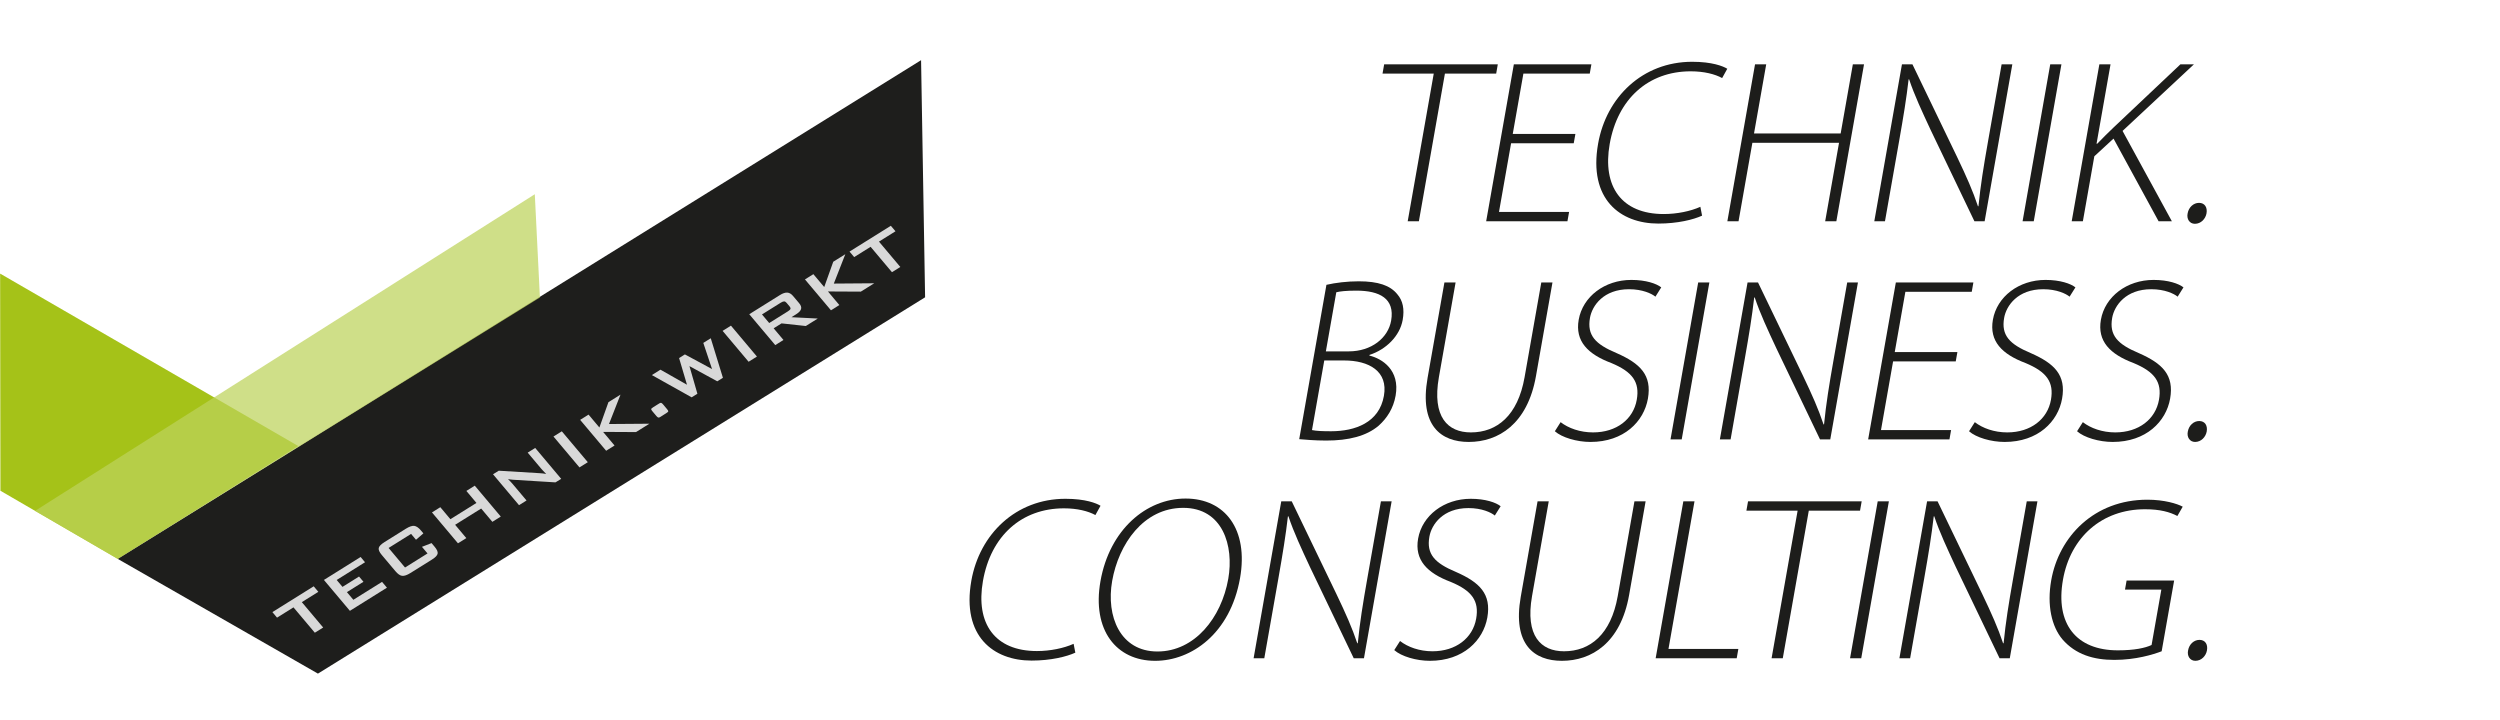
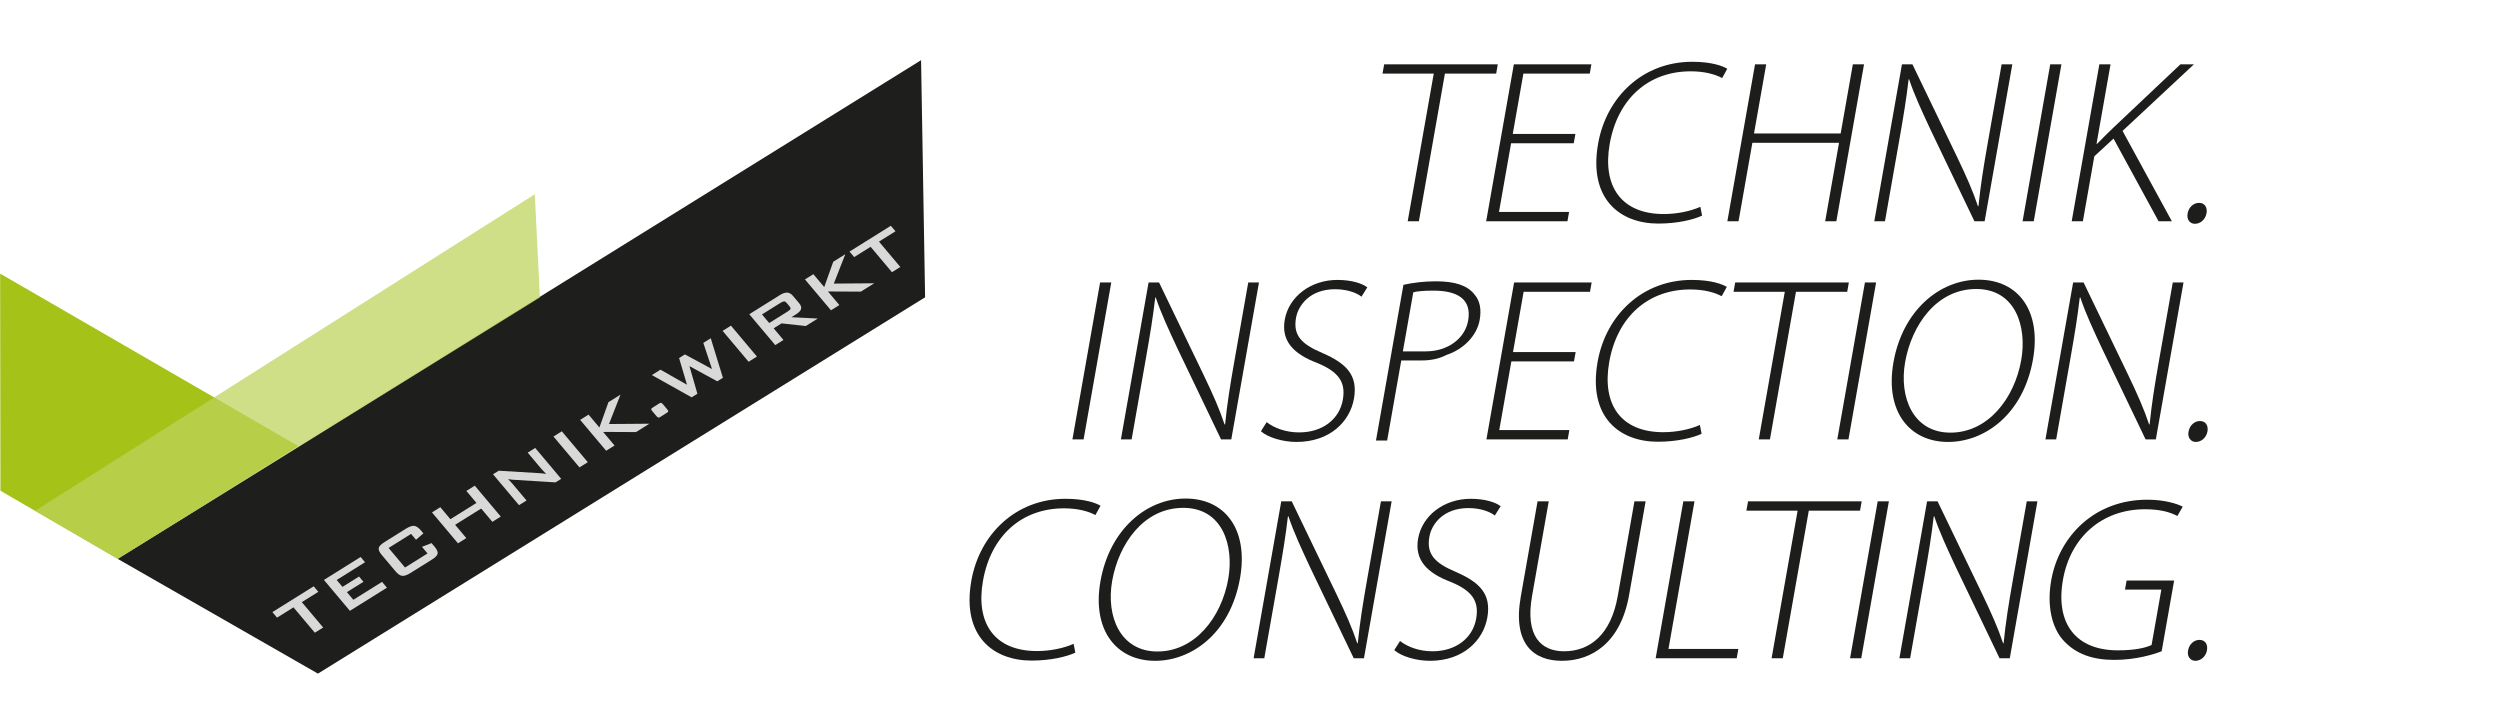
<svg xmlns="http://www.w3.org/2000/svg" width="34.4mm" height="9.9mm" viewBox="0 0 129.72 37.336" id="Ebene_1" overflow="hidden">
  <defs>
    <clipPath id="clippath">
      <rect x="45.871" y="0" width="83.849" height="37.336" fill="none" />
    </clipPath>
  </defs>
  <g id="Ebene_1-2">
    <g>
      <path d="M0 14.198 15.472 23.148 6.102 29.002 0.016 25.467 0 14.198Z" fill="#A5C218" />
      <path d="M6.102 29.002 47.791 3.123 48 15.428 16.492 34.956 6.102 29.002Z" fill="#1E1E1C" />
      <path d="M27.746 10.079 1.812 26.51 6.102 29.002 28.011 15.439 27.746 10.079Z" fill="#BDD25A" opacity="0.72" />
    </g>
    <g>
      <path d="M15.656 31.247 16.764 32.564 16.331 32.834 15.223 31.518 14.369 32.052 14.129 31.764 16.272 30.425 16.513 30.712 15.656 31.247 15.656 31.247Z" fill="#D9D9D9" />
      <path d="M18.151 31.698 16.802 30.095 18.707 28.904 18.936 29.177 17.465 30.097 17.766 30.455 18.625 29.918 18.855 30.191 17.996 30.728 18.33 31.125 19.819 30.195 20.073 30.497 18.151 31.698 18.151 31.698Z" fill="#D9D9D9" />
      <path d="M21.326 27.706 20.159 28.435 21.012 29.45 22.179 28.72 21.89 28.377 22.388 28.183 22.547 28.372C22.671 28.518 22.723 28.639 22.703 28.732 22.684 28.825 22.585 28.928 22.406 29.04L21.295 29.734C21.114 29.847 20.969 29.896 20.861 29.882 20.754 29.869 20.638 29.789 20.514 29.642L19.803 28.797C19.681 28.652 19.629 28.533 19.647 28.44 19.666 28.347 19.765 28.244 19.946 28.131L21.057 27.436C21.236 27.325 21.38 27.276 21.489 27.289 21.599 27.303 21.714 27.382 21.837 27.527L21.964 27.679 21.581 28.01 21.326 27.706 21.326 27.706Z" fill="#D9D9D9" />
      <path d="M23.759 28.194 22.41 26.591 22.843 26.32 23.366 26.943 24.718 26.099 24.195 25.476 24.631 25.203 25.98 26.806 25.544 27.08 24.963 26.39 23.611 27.233 24.192 27.924 23.759 28.194 23.759 28.194Z" fill="#D9D9D9" />
      <path d="M26.927 26.215 25.578 24.612 25.875 24.427 27.979 24.554C28.05 24.558 28.114 24.562 28.171 24.569 28.229 24.575 28.284 24.585 28.337 24.596 28.254 24.511 28.196 24.45 28.162 24.414 28.128 24.378 28.102 24.35 28.086 24.33L27.377 23.488 27.767 23.245 29.116 24.849 28.819 25.032 26.621 24.896C26.566 24.891 26.518 24.886 26.477 24.881 26.436 24.877 26.394 24.87 26.355 24.863 26.403 24.909 26.447 24.952 26.487 24.994 26.527 25.036 26.561 25.074 26.588 25.106L27.317 25.972 26.927 26.215 26.927 26.215Z" fill="#D9D9D9" />
      <path d="M30.064 24.255 28.715 22.652 29.148 22.382 30.497 23.985 30.064 24.255 30.064 24.255Z" fill="#D9D9D9" />
      <path d="M31.448 23.391 30.099 21.788 30.535 21.515 31.098 22.184 31.567 20.87 32.193 20.479 31.596 22.004 33.693 21.988 32.998 22.422 31.291 22.413 31.884 23.119 31.448 23.391Z" fill="#D9D9D9" />
      <path d="M34.155 20.966 34.221 20.926C34.252 20.906 34.281 20.899 34.306 20.907 34.333 20.915 34.364 20.941 34.403 20.986L34.614 21.238C34.655 21.285 34.674 21.322 34.672 21.345 34.669 21.368 34.633 21.402 34.559 21.447L34.237 21.649C34.206 21.668 34.177 21.674 34.15 21.666 34.124 21.658 34.092 21.632 34.054 21.588L33.843 21.335C33.802 21.288 33.784 21.253 33.786 21.23 33.788 21.206 33.825 21.173 33.898 21.127L34.155 20.966 34.155 20.966Z" fill="#D9D9D9" />
      <path d="M35.885 20.619 33.82 19.463 34.267 19.184 35.643 19.965 35.233 18.581 35.535 18.391 36.944 19.152 36.49 17.795 36.877 17.553 37.508 19.605 37.215 19.788 35.771 18.999 36.184 20.432 35.885 20.619 35.885 20.619Z" fill="#D9D9D9" />
      <path d="M38.841 18.773 37.492 17.17 37.925 16.899 39.273 18.503 38.841 18.773 38.841 18.773Z" fill="#D9D9D9" />
      <path d="M40.224 17.909 38.875 16.306 40.466 15.312C40.614 15.219 40.742 15.177 40.85 15.184 40.957 15.192 41.057 15.251 41.148 15.36L41.465 15.736C41.556 15.844 41.589 15.943 41.564 16.034 41.54 16.125 41.453 16.217 41.306 16.309L41.063 16.461 42.431 16.53 41.809 16.918 40.55 16.781 40.141 17.037 40.65 17.642 40.224 17.909 40.224 17.909ZM40.508 15.709 39.535 16.317 39.91 16.763 40.883 16.155C40.958 16.108 41.001 16.066 41.013 16.031 41.025 15.995 41.011 15.953 40.972 15.906L40.809 15.713C40.77 15.666 40.729 15.643 40.685 15.641 40.642 15.64 40.583 15.662 40.508 15.709L40.508 15.709Z" fill="#D9D9D9" />
      <path d="M43.115 16.103 41.765 14.5 42.202 14.227 42.765 14.896 43.233 13.583 43.86 13.191 43.263 14.716 45.36 14.7 44.665 15.134 42.958 15.125 43.55 15.83 43.115 16.103 43.115 16.103Z" fill="#D9D9D9" />
      <path d="M45.606 12.538 46.714 13.854 46.28 14.125 45.172 12.808 44.319 13.342 44.078 13.055 46.222 11.716 46.463 12.002 45.606 12.538 45.606 12.538Z" fill="#D9D9D9" />
    </g>
  </g>
  <g clip-path="url(#clippath)">
    <g>
-       <path d="M68.826 14.78C69.305 14.671 69.898 14.598 70.502 14.598 71.517 14.598 72.143 14.815 72.509 15.275 72.791 15.601 72.883 16.036 72.783 16.603 72.635 17.437 71.921 18.139 71.061 18.417L71.055 18.452C71.716 18.61 72.651 19.201 72.417 20.53 72.3 21.195 71.969 21.703 71.537 22.09 70.898 22.633 69.975 22.862 68.815 22.862 68.199 22.862 67.735 22.814 67.414 22.79L68.826 14.78ZM68.077 22.318C68.31 22.367 68.635 22.379 69.07 22.379 70.314 22.379 71.565 21.931 71.809 20.543 72.036 19.262 71.034 18.706 69.741 18.706L68.714 18.706 68.077 22.318ZM68.797 18.234 69.981 18.234C71.166 18.234 72.027 17.535 72.184 16.64 72.386 15.493 71.589 15.082 70.38 15.082 69.848 15.082 69.528 15.118 69.338 15.167L68.797 18.234Z" fill="#1D1D1B" />
-       <path d="M75.529 14.659 74.662 19.576C74.298 21.642 75.124 22.439 76.321 22.439 77.675 22.439 78.758 21.57 79.109 19.576L79.976 14.659 80.556 14.659 79.7 19.515C79.259 22.016 77.743 22.934 76.21 22.934 74.782 22.934 73.636 22.1 74.075 19.612L74.949 14.659 75.529 14.659Z" fill="#1D1D1B" />
-       <path d="M80.979 21.907C81.384 22.221 81.986 22.439 82.663 22.439 83.884 22.439 84.754 21.751 84.93 20.748 85.093 19.83 84.715 19.299 83.611 18.839 82.388 18.38 81.721 17.704 81.917 16.592 82.128 15.395 83.26 14.526 84.65 14.526 85.412 14.526 85.958 14.72 86.201 14.913L85.899 15.395C85.709 15.239 85.23 15.009 84.529 15.009 83.212 15.009 82.615 15.855 82.502 16.495 82.343 17.402 82.781 17.86 83.873 18.319 85.118 18.864 85.723 19.468 85.509 20.688 85.3 21.872 84.266 22.934 82.526 22.934 81.825 22.934 81.045 22.705 80.68 22.379L80.979 21.907Z" fill="#1D1D1B" />
-       <path d="M88.698 14.659 87.263 22.802 86.682 22.802 88.118 14.659 88.698 14.659Z" fill="#1D1D1B" />
-       <path d="M89.243 22.802 90.68 14.659 91.223 14.659 93.542 19.468C94.027 20.482 94.364 21.243 94.624 22.029L94.65 22.016C94.76 20.917 94.912 19.987 95.138 18.706L95.851 14.659 96.408 14.659 94.972 22.802 94.44 22.802 92.17 18.065C91.731 17.124 91.327 16.266 91.051 15.432L91.024 15.444C90.908 16.447 90.764 17.329 90.525 18.681L89.8 22.802 89.243 22.802Z" fill="#1D1D1B" />
-       <path d="M101.483 18.755 98.232 18.755 97.604 22.318 101.242 22.318 101.157 22.802 96.938 22.802 98.375 14.659 102.399 14.659 102.314 15.141 98.87 15.141 98.318 18.271 101.569 18.271 101.483 18.755Z" fill="#1D1D1B" />
-       <path d="M102.473 21.907C102.877 22.221 103.479 22.439 104.156 22.439 105.376 22.439 106.247 21.751 106.424 20.748 106.586 19.83 106.208 19.299 105.104 18.839 103.881 18.38 103.215 17.704 103.411 16.592 103.622 15.395 104.754 14.526 106.143 14.526 106.905 14.526 107.451 14.72 107.694 14.913L107.391 15.395C107.202 15.239 106.723 15.009 106.022 15.009 104.705 15.009 104.108 15.855 103.995 16.495 103.835 17.402 104.274 17.86 105.366 18.319 106.611 18.864 107.218 19.468 107.002 20.688 106.793 21.872 105.761 22.934 104.02 22.934 103.319 22.934 102.538 22.705 102.173 22.379L102.473 21.907Z" fill="#1D1D1B" />
-       <path d="M108.079 21.907C108.483 22.221 109.086 22.439 109.762 22.439 110.983 22.439 111.853 21.751 112.03 20.748 112.192 19.83 111.814 19.299 110.711 18.839 109.487 18.38 108.82 17.704 109.016 16.592 109.227 15.395 110.36 14.526 111.75 14.526 112.512 14.526 113.057 14.72 113.301 14.913L112.999 15.395C112.808 15.239 112.33 15.009 111.629 15.009 110.311 15.009 109.715 15.855 109.601 16.495 109.442 17.402 109.881 17.86 110.972 18.319 112.218 18.864 112.823 19.468 112.608 20.688 112.399 21.872 111.366 22.934 109.626 22.934 108.925 22.934 108.144 22.705 107.779 22.379L108.079 21.907Z" fill="#1D1D1B" />
-       <path d="M113.527 22.391C113.583 22.077 113.829 21.848 114.119 21.848 114.409 21.848 114.561 22.077 114.507 22.391 114.455 22.68 114.218 22.934 113.903 22.934 113.624 22.934 113.464 22.68 113.527 22.391Z" fill="#1D1D1B" />
+       <path d="M57.661 14.659 56.225 22.802 55.645 22.802 57.081 14.659 57.661 14.659Z" fill="#1D1D1B" />
+       <path d="M58.161 22.802 59.597 14.659 60.141 14.659 62.459 19.468C62.945 20.482 63.282 21.243 63.541 22.029L63.568 22.016C63.678 20.917 63.83 19.987 64.055 18.706L64.769 14.659 65.326 14.659 63.889 22.802 63.358 22.802 61.087 18.065C60.649 17.124 60.245 16.266 59.968 15.432L59.942 15.444C59.826 16.447 59.682 17.329 59.443 18.681L58.717 22.802 58.161 22.802Z" fill="#1D1D1B" />
+       <path d="M65.725 21.907C66.13 22.221 66.732 22.439 67.409 22.439 68.63 22.439 69.5 21.751 69.677 20.748 69.839 19.83 69.461 19.299 68.357 18.839 67.134 18.38 66.467 17.704 66.663 16.592 66.874 15.395 68.007 14.526 69.396 14.526 70.158 14.526 70.704 14.72 70.947 14.913L70.645 15.395C70.455 15.239 69.976 15.009 69.275 15.009 67.958 15.009 67.361 15.855 67.248 16.495 67.089 17.402 67.527 17.86 68.619 18.319 69.864 18.864 70.469 19.468 70.255 20.688 70.046 21.872 69.013 22.934 67.272 22.934 66.571 22.934 65.791 22.705 65.426 22.379L65.725 21.907Z" fill="#1D1D1B" />
+       <path d="M72.822 14.78C73.302 14.671 73.894 14.598 74.498 14.598 75.513 14.598 76.139 14.815 76.505 15.275 76.787 15.601 76.879 16.036 76.779 16.603 76.632 17.437 75.917 18.139 75.057 18.417C74.668 18.624 74.231 18.706 73.737 18.706L72.71 18.706 71.977 22.862 71.397 22.862 72.822 14.78ZM72.793 18.234 73.977 18.234C75.162 18.234 76.023 17.535 76.18 16.64 76.383 15.493 75.585 15.082 74.376 15.082 73.844 15.082 73.524 15.118 73.334 15.167L72.793 18.234Z" fill="#1D1D1B" />
+       <path d="M81.673 18.755 78.423 18.755 77.795 22.318 81.432 22.318 81.347 22.802 77.129 22.802 78.565 14.659 82.589 14.659 82.504 15.141 79.06 15.141 78.508 18.271 81.759 18.271 81.673 18.755Z" fill="#1D1D1B" />
+       <path d="M88.295 22.512C87.847 22.717 87.026 22.923 86.023 22.923 84.052 22.923 82.389 21.666 82.898 18.778 83.325 16.362 85.207 14.526 87.781 14.526 88.82 14.526 89.385 14.755 89.603 14.889L89.336 15.371C88.962 15.166 88.395 15.021 87.706 15.021 85.507 15.021 83.914 16.446 83.501 18.79 83.111 21.001 84.116 22.428 86.303 22.428 86.992 22.428 87.695 22.282 88.206 22.053L88.295 22.512Z" fill="#1D1D1B" />
+       <path d="M92.612 15.142 89.953 15.142 90.038 14.659 95.936 14.659 95.851 15.142 93.192 15.142 91.841 22.802 91.261 22.802 92.612 15.142Z" fill="#1D1D1B" />
+       <path d="M97.351 14.659 95.916 22.802 95.336 22.802 96.771 14.659 97.351 14.659Z" fill="#1D1D1B" />
+       <path d="M105.493 18.645C104.986 21.52 102.972 22.934 101.086 22.934 99.081 22.934 97.801 21.351 98.251 18.803 98.721 16.133 100.626 14.514 102.668 14.514 104.722 14.514 105.938 16.12 105.493 18.645ZM98.857 18.79C98.534 20.627 99.275 22.451 101.209 22.451 103.142 22.451 104.526 20.699 104.882 18.681 105.187 16.954 104.589 14.997 102.546 14.997 100.48 14.997 99.194 16.881 98.857 18.79Z" fill="#1D1D1B" />
+       <path d="M106.138 22.802 107.575 14.659 108.118 14.659 110.437 19.468C110.922 20.482 111.259 21.243 111.519 22.029L111.545 22.016C111.656 20.917 111.807 19.987 112.032 18.706L112.746 14.659 113.303 14.659 111.867 22.802 111.335 22.802 109.065 18.065C108.626 17.124 108.222 16.266 107.946 15.432L107.919 15.444C107.803 16.447 107.659 17.329 107.42 18.681L106.695 22.802 106.138 22.802Z" fill="#1D1D1B" />
+       <path d="M113.566 22.391C113.622 22.077 113.868 21.848 114.158 21.848 114.448 21.848 114.6 22.077 114.546 22.391 114.494 22.68 114.257 22.934 113.942 22.934 113.663 22.934 113.503 22.68 113.566 22.391Z" fill="#1D1D1B" />
    </g>
    <g>
      <path d="M74.395 3.821 71.737 3.821 71.822 3.338 77.719 3.338 77.635 3.821 74.975 3.821 73.624 11.481 73.044 11.481 74.395 3.821Z" fill="#1D1D1B" />
      <path d="M81.66 7.434 78.409 7.434 77.781 10.999 81.419 10.999 81.333 11.481 77.116 11.481 78.552 3.338 82.576 3.338 82.491 3.821 79.047 3.821 78.495 6.951 81.746 6.951 81.66 7.434Z" fill="#1D1D1B" />
      <path d="M88.32 11.191C87.873 11.396 87.052 11.602 86.049 11.602 84.078 11.602 82.415 10.345 82.924 7.458 83.349 5.042 85.232 3.206 87.806 3.206 88.846 3.206 89.409 3.434 89.628 3.568L89.361 4.051C88.986 3.845 88.42 3.701 87.73 3.701 85.531 3.701 83.939 5.126 83.526 7.47 83.136 9.681 84.141 11.107 86.329 11.107 87.017 11.107 87.719 10.962 88.231 10.732L88.32 11.191Z" fill="#1D1D1B" />
      <path d="M91.648 3.338 91.015 6.927 95.511 6.927 96.144 3.338 96.724 3.338 95.288 11.481 94.708 11.481 95.427 7.41 90.93 7.41 90.212 11.481 89.632 11.481 91.068 3.338 91.648 3.338Z" fill="#1D1D1B" />
      <path d="M97.257 11.481 98.692 3.338 99.236 3.338 101.554 8.147C102.039 9.162 102.377 9.923 102.637 10.708L102.663 10.696C102.773 9.597 102.925 8.667 103.15 7.386L103.864 3.338 104.42 3.338 102.983 11.481 102.452 11.481 100.182 6.746C99.744 5.804 99.34 4.946 99.062 4.112L99.037 4.123C98.921 5.126 98.777 6.008 98.538 7.361L97.811 11.481 97.257 11.481Z" fill="#1D1D1B" />
      <path d="M106.968 3.338 105.532 11.481 104.952 11.481 106.387 3.338 106.968 3.338Z" fill="#1D1D1B" />
      <path d="M108.936 3.338 109.516 3.338 108.79 7.458 108.826 7.458C109.124 7.144 109.415 6.866 109.677 6.612L113.142 3.338 113.844 3.338 110.14 6.794 112.698 11.481 112.009 11.481 109.671 7.192 108.675 8.11 108.081 11.481 107.501 11.481 108.936 3.338Z" fill="#1D1D1B" />
      <path d="M113.517 11.071C113.573 10.757 113.819 10.527 114.109 10.527 114.399 10.527 114.552 10.757 114.497 11.071 114.445 11.36 114.208 11.614 113.893 11.614 113.615 11.614 113.454 11.36 113.517 11.071Z" fill="#1D1D1B" />
    </g>
    <g>
      <path d="M55.796 33.869C55.348 34.074 54.527 34.28 53.524 34.28 51.553 34.28 49.89 33.023 50.399 30.136 50.826 27.72 52.708 25.884 55.282 25.884 56.321 25.884 56.886 26.112 57.104 26.246L56.837 26.728C56.463 26.523 55.896 26.379 55.207 26.379 53.008 26.379 51.415 27.803 51.002 30.147 50.612 32.358 51.617 33.785 53.804 33.785 54.493 33.785 55.196 33.639 55.707 33.41L55.796 33.869Z" fill="#1D1D1B" />
      <path d="M64.343 30.003C63.836 32.878 61.822 34.292 59.936 34.292 57.931 34.292 56.651 32.709 57.1 30.16 57.571 27.49 59.475 25.871 61.518 25.871 63.572 25.871 64.788 27.477 64.343 30.003ZM57.707 30.147C57.384 31.984 58.125 33.808 60.058 33.808 61.992 33.808 63.376 32.056 63.732 30.039 64.037 28.311 63.439 26.354 61.396 26.354 59.33 26.354 58.044 28.238 57.707 30.147Z" fill="#1D1D1B" />
      <path d="M65.047 34.159 66.482 26.016 67.026 26.016 69.344 30.825C69.83 31.84 70.167 32.6 70.428 33.386L70.454 33.373C70.563 32.274 70.715 31.344 70.94 30.063L71.654 26.016 72.21 26.016 70.774 34.159 70.243 34.159 67.972 29.424C67.534 28.481 67.13 27.623 66.853 26.789L66.827 26.801C66.711 27.803 66.567 28.685 66.329 30.039L65.602 34.159 65.047 34.159Z" fill="#1D1D1B" />
      <path d="M72.646 33.264C73.051 33.579 73.652 33.797 74.329 33.797 75.549 33.797 76.421 33.108 76.597 32.104 76.759 31.187 76.382 30.655 75.277 30.197 74.053 29.737 73.388 29.06 73.584 27.949 73.795 26.753 74.927 25.884 76.316 25.884 77.078 25.884 77.624 26.077 77.867 26.27L77.564 26.753C77.376 26.596 76.896 26.366 76.195 26.366 74.878 26.366 74.281 27.213 74.169 27.852 74.009 28.759 74.447 29.218 75.539 29.677 76.784 30.221 77.39 30.825 77.176 32.045 76.967 33.229 75.933 34.292 74.193 34.292 73.492 34.292 72.711 34.062 72.346 33.736L72.646 33.264Z" fill="#1D1D1B" />
      <path d="M80.363 26.016 79.496 30.933C79.132 32.999 79.958 33.797 81.154 33.797 82.508 33.797 83.592 32.927 83.943 30.933L84.81 26.016 85.39 26.016 84.534 30.873C84.094 33.373 82.578 34.292 81.044 34.292 79.618 34.292 78.472 33.458 78.91 30.97L79.783 26.016 80.363 26.016Z" fill="#1D1D1B" />
      <path d="M87.347 26.016 87.927 26.016 86.576 33.677 90.202 33.677 90.117 34.159 85.911 34.159 87.347 26.016Z" fill="#1D1D1B" />
      <path d="M93.278 26.499 90.62 26.499 90.705 26.016 96.602 26.016 96.517 26.499 93.858 26.499 92.508 34.159 91.927 34.159 93.278 26.499Z" fill="#1D1D1B" />
      <path d="M98.014 26.016 96.579 34.159 95.999 34.159 97.434 26.016 98.014 26.016Z" fill="#1D1D1B" />
      <path d="M98.56 34.159 99.996 26.016 100.54 26.016 102.858 30.825C103.344 31.84 103.68 32.6 103.942 33.386L103.968 33.373C104.077 32.274 104.228 31.344 104.454 30.063L105.168 26.016 105.723 26.016 104.288 34.159 103.757 34.159 101.486 29.424C101.048 28.481 100.643 27.623 100.367 26.789L100.341 26.801C100.224 27.803 100.081 28.685 99.843 30.039L99.116 34.159 98.56 34.159Z" fill="#1D1D1B" />
      <path d="M112.169 33.797C111.728 33.966 110.822 34.244 109.71 34.244 108.635 34.244 107.704 33.966 107.021 33.179 106.462 32.516 106.208 31.416 106.438 30.112 106.837 27.852 108.661 25.931 111.428 25.931 112.3 25.931 112.975 26.137 113.262 26.294L112.984 26.777C112.597 26.572 112.091 26.427 111.305 26.427 109.069 26.427 107.436 27.877 107.047 30.087 106.642 32.383 107.742 33.748 109.893 33.748 110.752 33.748 111.317 33.627 111.646 33.471L112.153 30.595 110.267 30.595 110.35 30.124 112.817 30.124 112.169 33.797Z" fill="#1D1D1B" />
      <path d="M113.541 33.748C113.596 33.433 113.843 33.205 114.133 33.205 114.423 33.205 114.576 33.433 114.52 33.748 114.47 34.038 114.231 34.292 113.917 34.292 113.638 34.292 113.478 34.038 113.541 33.748Z" fill="#1D1D1B" />
    </g>
  </g>
</svg>
